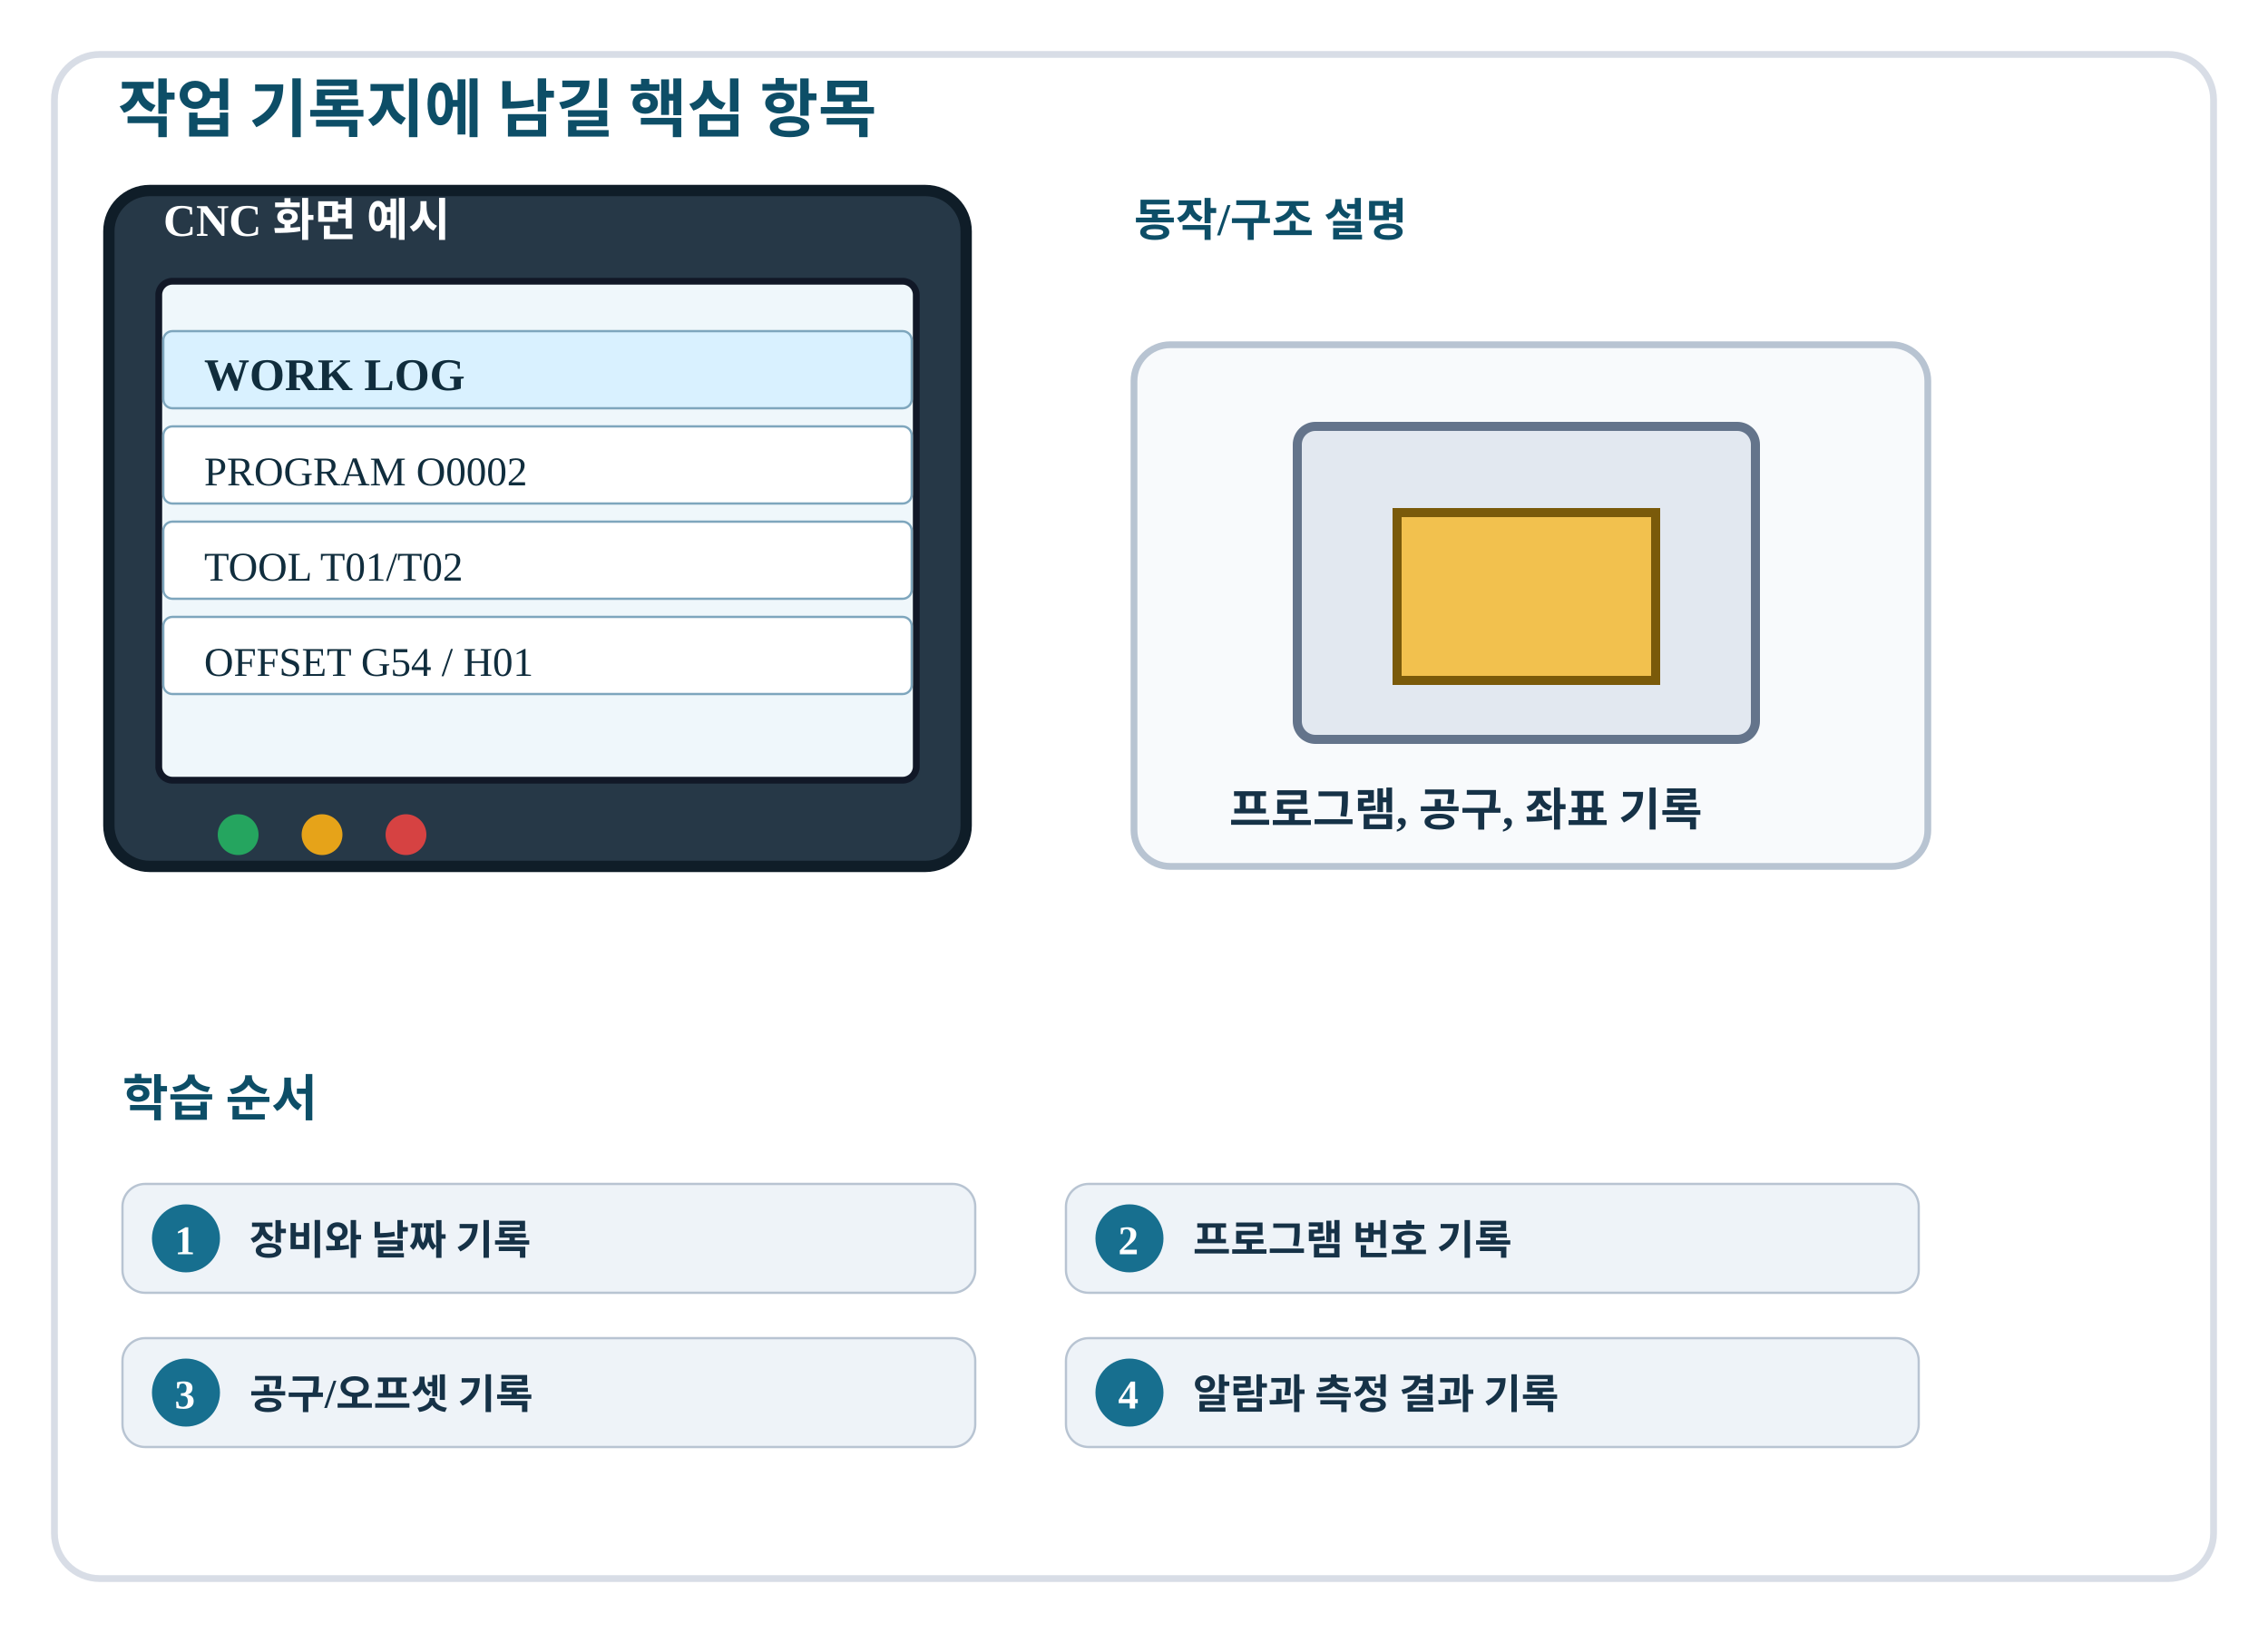
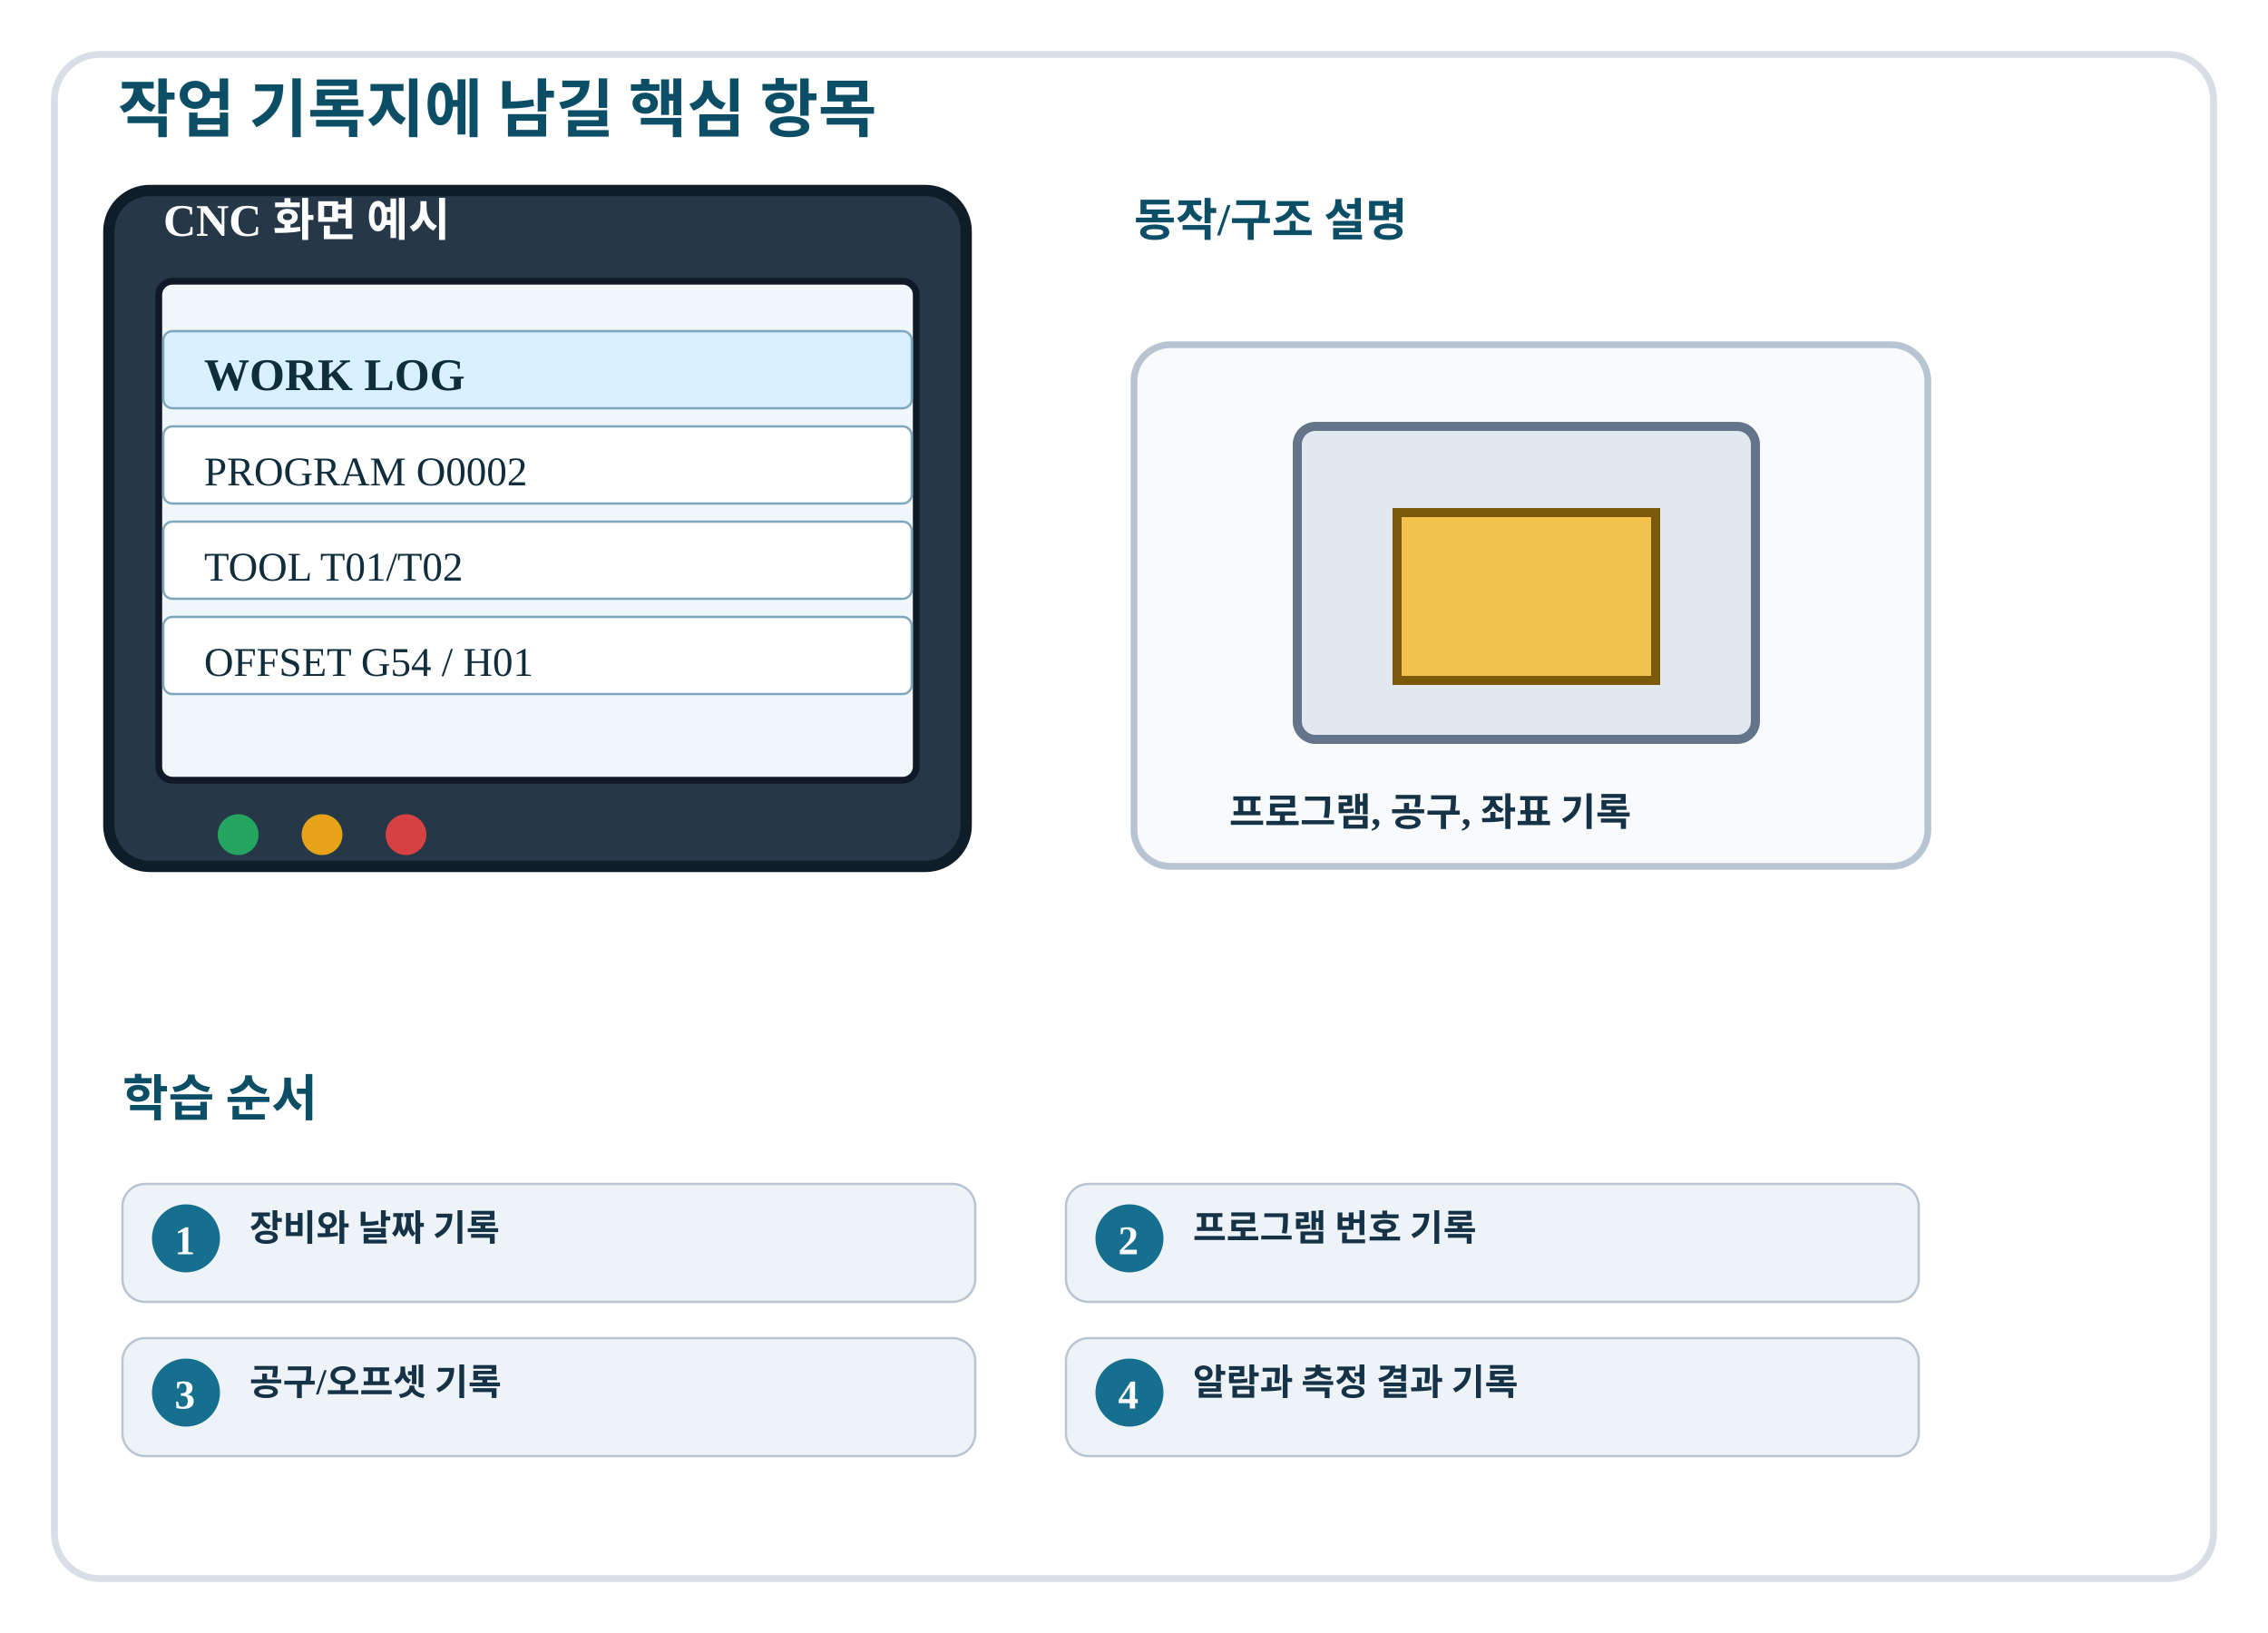
<svg xmlns="http://www.w3.org/2000/svg" width="1000" height="720" viewBox="0 0 1000 720" role="img" aria-labelledby="title desc">
  <defs>
-     <marker id="arrow-blue" markerWidth="12" markerHeight="12" refX="10" refY="6" orient="auto">
-       <path d="M2,2 L10,6 L2,10 Z" fill="#176f8f" />
+     <marker id="arrow-blue" markerWidth="9" markerHeight="9" refX="8" refY="4.5" orient="auto">
+       <path d="M1.5,1.5 L8,4.5 L1.5,7.5 Z" fill="#176f8f" />
    </marker>
-     <marker id="arrow-red" markerWidth="12" markerHeight="12" refX="10" refY="6" orient="auto">
-       <path d="M2,2 L10,6 L2,10 Z" fill="#d64242" />
+     <marker id="arrow-red" markerWidth="9" markerHeight="9" refX="8" refY="4.5" orient="auto">
+       <path d="M1.5,1.5 L8,4.5 L1.5,7.5 Z" fill="#d64242" />
    </marker>
-     <marker id="arrow-green" markerWidth="12" markerHeight="12" refX="10" refY="6" orient="auto">
-       <path d="M2,2 L10,6 L2,10 Z" fill="#25a55f" />
+     <marker id="arrow-green" markerWidth="9" markerHeight="9" refX="8" refY="4.5" orient="auto">
+       <path d="M1.5,1.5 L8,4.5 L1.5,7.5 Z" fill="#25a55f" />
    </marker>
  </defs>
  <rect width="1000" height="720" fill="#ffffff" />
  <rect x="24" y="24" width="952" height="672" rx="20" fill="#ffffff" stroke="#d8dde6" stroke-width="3" />
  <text x="52" y="58" font-size="28" font-weight="800" fill="#0d4e67">작업 기록지에 남길 핵심 항목</text>
  <g>
    <rect x="48" y="84" width="378" height="298" rx="18" fill="#263847" stroke="#0f1d28" stroke-width="5" />
    <rect x="70" y="124" width="334" height="220" rx="6" fill="#eff7fb" stroke="#111827" stroke-width="3" />
    <circle cx="105" cy="368" r="9" fill="#25a55f" />
    <circle cx="142" cy="368" r="9" fill="#e6a319" />
    <circle cx="179" cy="368" r="9" fill="#d64242" />
    <text x="72" y="104" font-size="20" font-weight="800" fill="#ffffff">CNC 화면 예시</text>
    <rect x="72" y="146" width="330" height="34" rx="4" fill="#d9f1ff" stroke="#7ea6bd" />
    <text x="90" y="172" font-size="20" font-weight="800" fill="#102d3d">WORK LOG</text>
    <rect x="72" y="188" width="330" height="34" rx="4" fill="#ffffff" stroke="#7ea6bd" />
    <text x="90" y="214" font-size="18" font-weight="500" fill="#102d3d">PROGRAM O0002</text>
    <rect x="72" y="230" width="330" height="34" rx="4" fill="#ffffff" stroke="#7ea6bd" />
    <text x="90" y="256" font-size="18" font-weight="500" fill="#102d3d">TOOL T01/T02</text>
    <rect x="72" y="272" width="330" height="34" rx="4" fill="#ffffff" stroke="#7ea6bd" />
    <text x="90" y="298" font-size="18" font-weight="500" fill="#102d3d">OFFSET G54 / H01</text>
  </g>
  <g transform="translate(500 94)">
    <text x="0" y="10" font-size="20" font-weight="800" fill="#0d4e67">동작/구조 설명</text>
    <rect x="0" y="58" width="350" height="230" rx="16" fill="#f8fafc" stroke="#b8c4d2" stroke-width="3" />
    <rect x="72" y="94" width="202" height="138" rx="8" fill="#e2e8f0" stroke="#64748b" stroke-width="4" />
    <rect x="116" y="132" width="114" height="74" fill="#f2c14e" stroke="#7a5a0a" stroke-width="4" />
-     <text x="42" y="270" font-size="20" font-weight="800" fill="#163247">프로그램, 공구, 좌표 기록</text>
+     <text x="42" y="270" font-size="17" font-weight="800" fill="#163247">
+       <tspan x="42" dy="0">프로그램, 공구, 좌표 기록</tspan>
+     </text>
  </g>
  <text x="54" y="492" font-size="22" font-weight="800" fill="#0d4e67">학습 순서</text>
-   <rect x="54" y="522" width="376" height="48" rx="10" fill="#eef3f8" stroke="#b8c4d2" />
+   <rect x="54" y="522" width="376" height="52" rx="10" fill="#eef3f8" stroke="#b8c4d2" />
  <circle cx="82" cy="546" r="15" fill="#176f8f" />
  <text x="77" y="553" font-size="18" font-weight="800" fill="#ffffff">1</text>
-   <text x="110" y="553" font-size="18" font-weight="700" fill="#163247">장비와 날짜 기록</text>
-   <rect x="470" y="522" width="376" height="48" rx="10" fill="#eef3f8" stroke="#b8c4d2" />
+   <text x="110" y="547" font-size="16" font-weight="700" fill="#163247">
+     <tspan x="110" dy="0">장비와 날짜 기록</tspan>
+   </text>
+   <rect x="470" y="522" width="376" height="52" rx="10" fill="#eef3f8" stroke="#b8c4d2" />
  <circle cx="498" cy="546" r="15" fill="#176f8f" />
  <text x="493" y="553" font-size="18" font-weight="800" fill="#ffffff">2</text>
-   <text x="526" y="553" font-size="18" font-weight="700" fill="#163247">프로그램 번호 기록</text>
-   <rect x="54" y="590" width="376" height="48" rx="10" fill="#eef3f8" stroke="#b8c4d2" />
+   <text x="526" y="547" font-size="16" font-weight="700" fill="#163247">
+     <tspan x="526" dy="0">프로그램 번호 기록</tspan>
+   </text>
+   <rect x="54" y="590" width="376" height="52" rx="10" fill="#eef3f8" stroke="#b8c4d2" />
  <circle cx="82" cy="614" r="15" fill="#176f8f" />
  <text x="77" y="621" font-size="18" font-weight="800" fill="#ffffff">3</text>
-   <text x="110" y="621" font-size="18" font-weight="700" fill="#163247">공구/오프셋 기록</text>
-   <rect x="470" y="590" width="376" height="48" rx="10" fill="#eef3f8" stroke="#b8c4d2" />
+   <text x="110" y="615" font-size="16" font-weight="700" fill="#163247">
+     <tspan x="110" dy="0">공구/오프셋 기록</tspan>
+   </text>
+   <rect x="470" y="590" width="376" height="52" rx="10" fill="#eef3f8" stroke="#b8c4d2" />
  <circle cx="498" cy="614" r="15" fill="#176f8f" />
  <text x="493" y="621" font-size="18" font-weight="800" fill="#ffffff">4</text>
-   <text x="526" y="621" font-size="18" font-weight="700" fill="#163247">알람과 측정 결과 기록</text>
+   <text x="526" y="615" font-size="16" font-weight="700" fill="#163247">
+     <tspan x="526" dy="0">알람과 측정 결과 기록</tspan>
+   </text>
</svg>
